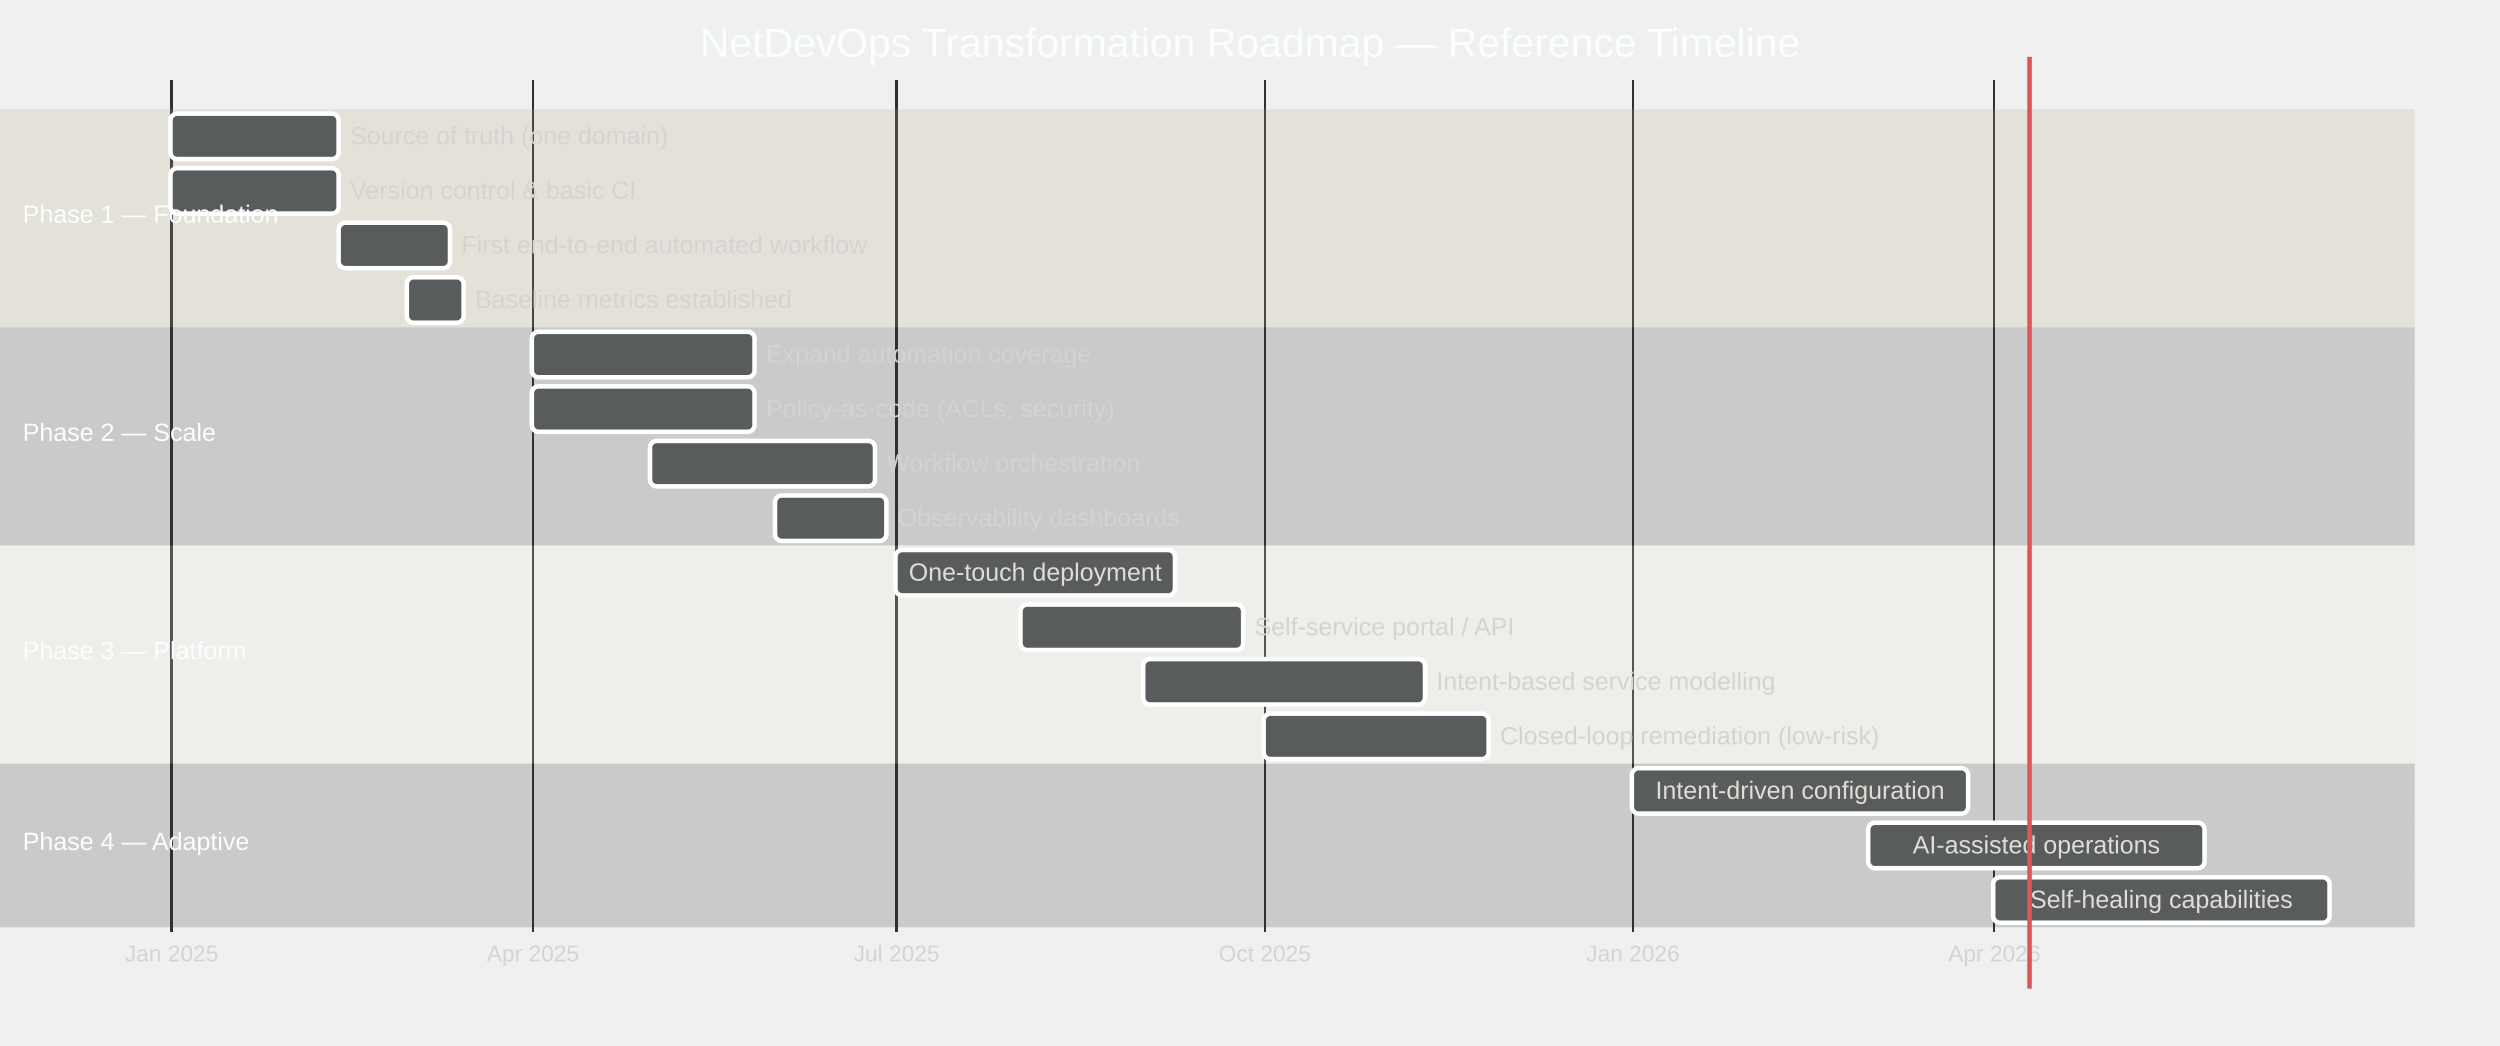
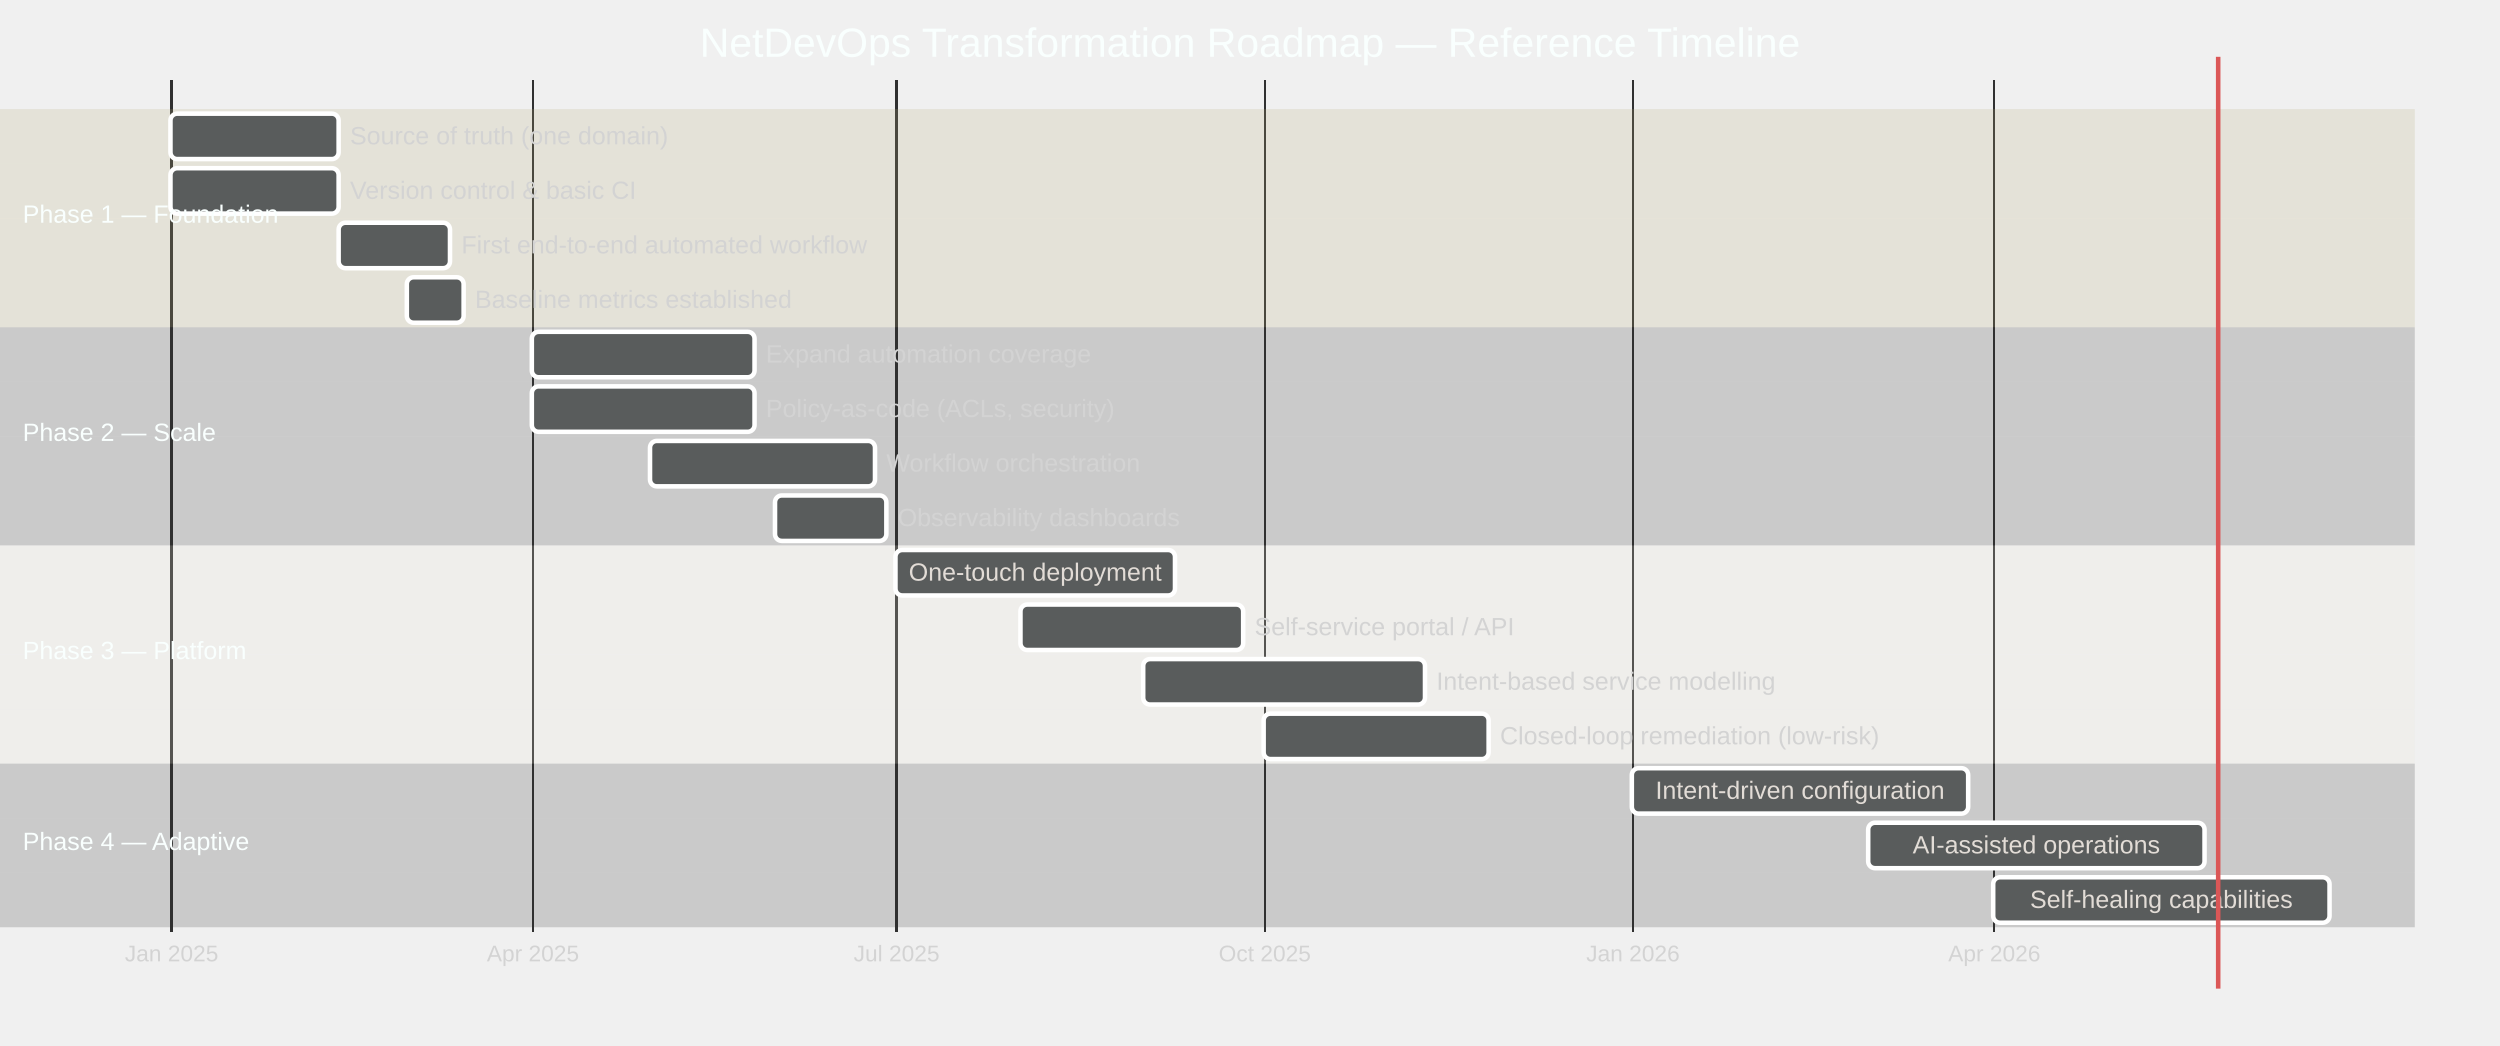
<svg xmlns="http://www.w3.org/2000/svg" id="g1" width="1100" viewBox="0 0 1100 460" height="460" role="graphics-document document" aria-roledescription="gantt">
  <style>#g1{font-family:"trebuchet ms",verdana,arial,sans-serif;font-size:16px;fill:#ccc;}@keyframes edge-animation-frame{from{stroke-dashoffset:0;}}@keyframes dash{to{stroke-dashoffset:0;}}#g1 .edge-animation-slow{stroke-dasharray:9,5!important;stroke-dashoffset:900;animation:dash 50s linear infinite;stroke-linecap:round;}#g1 .edge-animation-fast{stroke-dasharray:9,5!important;stroke-dashoffset:900;animation:dash 20s linear infinite;stroke-linecap:round;}#g1 .error-icon{fill:#a44141;}#g1 .error-text{fill:#ddd;stroke:#ddd;}#g1 .edge-thickness-normal{stroke-width:1px;}#g1 .edge-thickness-thick{stroke-width:3.5px;}#g1 .edge-pattern-solid{stroke-dasharray:0;}#g1 .edge-thickness-invisible{stroke-width:0;fill:none;}#g1 .edge-pattern-dashed{stroke-dasharray:3;}#g1 .edge-pattern-dotted{stroke-dasharray:2;}#g1 .marker{fill:lightgrey;stroke:lightgrey;}#g1 .marker.cross{stroke:lightgrey;}#g1 svg{font-family:"trebuchet ms",verdana,arial,sans-serif;font-size:16px;}#g1 p{margin:0;}#g1 .mermaid-main-font{font-family:"trebuchet ms",verdana,arial,sans-serif;}#g1 .exclude-range{fill:hsl(52.941, 28.814%, 48.431%);}#g1 .section{stroke:none;opacity:0.2;}#g1 .section0{fill:hsl(52.941, 28.814%, 58.431%);}#g1 .section2{fill:#EAE8D9;}#g1 .section1,#g1 .section3{fill:#333;opacity:0.2;}#g1 .sectionTitle0{fill:#F9FFFE;}#g1 .sectionTitle1{fill:#F9FFFE;}#g1 .sectionTitle2{fill:#F9FFFE;}#g1 .sectionTitle3{fill:#F9FFFE;}#g1 .sectionTitle{text-anchor:start;font-family:"trebuchet ms",verdana,arial,sans-serif;}#g1 .grid .tick{stroke:lightgrey;opacity:0.8;shape-rendering:crispEdges;}#g1 .grid .tick text{font-family:"trebuchet ms",verdana,arial,sans-serif;fill:#ccc;}#g1 .grid path{stroke-width:0;}#g1 .today{fill:none;stroke:#DB5757;stroke-width:2px;}#g1 .task{stroke-width:2;}#g1 .taskText{text-anchor:middle;font-family:"trebuchet ms",verdana,arial,sans-serif;}#g1 .taskTextOutsideRight{fill:#2c2c2c;text-anchor:start;font-family:"trebuchet ms",verdana,arial,sans-serif;}#g1 .taskTextOutsideLeft{fill:#2c2c2c;text-anchor:end;}#g1 .task.clickable{cursor:pointer;}#g1 .taskText.clickable{cursor:pointer;fill:#003163!important;font-weight:bold;}#g1 .taskTextOutsideLeft.clickable{cursor:pointer;fill:#003163!important;font-weight:bold;}#g1 .taskTextOutsideRight.clickable{cursor:pointer;fill:#003163!important;font-weight:bold;}#g1 .taskText0,#g1 .taskText1,#g1 .taskText2,#g1 .taskText3{fill:hsl(28.571, 17.355%, 86.275%);}#g1 .task0,#g1 .task1,#g1 .task2,#g1 .task3{fill:hsl(180, 1.587%, 35.353%);stroke:#ffffff;}#g1 .taskTextOutside0,#g1 .taskTextOutside2{fill:lightgrey;}#g1 .taskTextOutside1,#g1 .taskTextOutside3{fill:lightgrey;}#g1 .active0,#g1 .active1,#g1 .active2,#g1 .active3{fill:#81B1DB;stroke:#ffffff;}#g1 .activeText0,#g1 .activeText1,#g1 .activeText2,#g1 .activeText3{fill:#2c2c2c!important;}#g1 .done0,#g1 .done1,#g1 .done2,#g1 .done3{stroke:grey;fill:lightgrey;stroke-width:2;}#g1 .doneText0,#g1 .doneText1,#g1 .doneText2,#g1 .doneText3{fill:#2c2c2c!important;}#g1 .doneText0.taskTextOutsideLeft,#g1 .doneText0.taskTextOutsideRight,#g1 .doneText1.taskTextOutsideLeft,#g1 .doneText1.taskTextOutsideRight,#g1 .doneText2.taskTextOutsideLeft,#g1 .doneText2.taskTextOutsideRight,#g1 .doneText3.taskTextOutsideLeft,#g1 .doneText3.taskTextOutsideRight{fill:lightgrey!important;}#g1 .crit0,#g1 .crit1,#g1 .crit2,#g1 .crit3{stroke:#E83737;fill:#E83737;stroke-width:2;}#g1 .activeCrit0,#g1 .activeCrit1,#g1 .activeCrit2,#g1 .activeCrit3{stroke:#E83737;fill:#81B1DB;stroke-width:2;}#g1 .doneCrit0,#g1 .doneCrit1,#g1 .doneCrit2,#g1 .doneCrit3{stroke:#E83737;fill:lightgrey;stroke-width:2;cursor:pointer;shape-rendering:crispEdges;}#g1 .milestone{transform:rotate(45deg) scale(0.8,0.8);}#g1 .milestoneText{font-style:italic;}#g1 .doneCritText0,#g1 .doneCritText1,#g1 .doneCritText2,#g1 .doneCritText3{fill:#2c2c2c!important;}#g1 .doneCritText0.taskTextOutsideLeft,#g1 .doneCritText0.taskTextOutsideRight,#g1 .doneCritText1.taskTextOutsideLeft,#g1 .doneCritText1.taskTextOutsideRight,#g1 .doneCritText2.taskTextOutsideLeft,#g1 .doneCritText2.taskTextOutsideRight,#g1 .doneCritText3.taskTextOutsideLeft,#g1 .doneCritText3.taskTextOutsideRight{fill:lightgrey!important;}#g1 .vert{stroke:#00BFFF;}#g1 .vertText{font-size:15px;text-anchor:middle;fill:#00BFFF!important;}#g1 .activeCritText0,#g1 .activeCritText1,#g1 .activeCritText2,#g1 .activeCritText3{fill:#2c2c2c!important;}#g1 .titleText{text-anchor:middle;font-size:18px;fill:#F9FFFE;font-family:"trebuchet ms",verdana,arial,sans-serif;}#g1 .node .neo-node{stroke:#ccc;}#g1 [data-look="neo"].node rect,#g1 [data-look="neo"].cluster rect,#g1 [data-look="neo"].node polygon{stroke:url(#g1-gradient);filter:drop-shadow( 1px 2px 2px rgba(185,185,185,1));}#g1 [data-look="neo"].node path{stroke:url(#g1-gradient);stroke-width:1px;}#g1 [data-look="neo"].node .outer-path{filter:drop-shadow( 1px 2px 2px rgba(185,185,185,1));}#g1 [data-look="neo"].node .neo-line path{stroke:#ccc;filter:none;}#g1 [data-look="neo"].node circle{stroke:url(#g1-gradient);filter:drop-shadow( 1px 2px 2px rgba(185,185,185,1));}#g1 [data-look="neo"].node circle .state-start{fill:#000000;}#g1 [data-look="neo"].icon-shape .icon{fill:url(#g1-gradient);filter:drop-shadow( 1px 2px 2px rgba(185,185,185,1));}#g1 [data-look="neo"].icon-shape .icon-neo path{stroke:url(#g1-gradient);filter:drop-shadow( 1px 2px 2px rgba(185,185,185,1));}#g1 :root{--mermaid-font-family:"trebuchet ms",verdana,arial,sans-serif;}</style>
  <g />
  <g class="grid" transform="translate(75, 410)" fill="none" font-size="10" font-family="sans-serif" text-anchor="middle">
    <path class="domain" stroke="currentColor" d="M0.5,-375V0.5H950.5V-375" />
    <g class="tick" opacity="1" transform="translate(0.5,0)">
      <line stroke="currentColor" y2="-375" />
      <text fill="#000" y="3" dy="1em" stroke="none" font-size="10" style="text-anchor: middle;"> Jan 2025</text>
    </g>
    <g class="tick" opacity="1" transform="translate(159.5,0)">
      <line stroke="currentColor" y2="-375" />
      <text fill="#000" y="3" dy="1em" stroke="none" font-size="10" style="text-anchor: middle;"> Apr 2025</text>
    </g>
    <g class="tick" opacity="1" transform="translate(319.5,0)">
      <line stroke="currentColor" y2="-375" />
      <text fill="#000" y="3" dy="1em" stroke="none" font-size="10" style="text-anchor: middle;"> Jul 2025</text>
    </g>
    <g class="tick" opacity="1" transform="translate(481.5,0)">
      <line stroke="currentColor" y2="-375" />
      <text fill="#000" y="3" dy="1em" stroke="none" font-size="10" style="text-anchor: middle;"> Oct 2025</text>
    </g>
    <g class="tick" opacity="1" transform="translate(643.5,0)">
      <line stroke="currentColor" y2="-375" />
      <text fill="#000" y="3" dy="1em" stroke="none" font-size="10" style="text-anchor: middle;"> Jan 2026</text>
    </g>
    <g class="tick" opacity="1" transform="translate(802.5,0)">
      <line stroke="currentColor" y2="-375" />
      <text fill="#000" y="3" dy="1em" stroke="none" font-size="10" style="text-anchor: middle;"> Apr 2026</text>
    </g>
  </g>
  <g>
    <rect x="0" y="48" width="1062.5" height="24" class="section section0" />
    <rect x="0" y="72" width="1062.5" height="24" class="section section0" />
    <rect x="0" y="96" width="1062.5" height="24" class="section section0" />
    <rect x="0" y="120" width="1062.5" height="24" class="section section0" />
    <rect x="0" y="144" width="1062.5" height="24" class="section section1" />
    <rect x="0" y="168" width="1062.5" height="24" class="section section1" />
    <rect x="0" y="192" width="1062.5" height="24" class="section section1" />
    <rect x="0" y="216" width="1062.5" height="24" class="section section1" />
    <rect x="0" y="240" width="1062.5" height="24" class="section section2" />
    <rect x="0" y="264" width="1062.5" height="24" class="section section2" />
    <rect x="0" y="288" width="1062.5" height="24" class="section section2" />
    <rect x="0" y="312" width="1062.5" height="24" class="section section2" />
    <rect x="0" y="336" width="1062.5" height="24" class="section section3" />
    <rect x="0" y="360" width="1062.5" height="24" class="section section3" />
    <rect x="0" y="384" width="1062.5" height="24" class="section section3" />
  </g>
  <g>
    <rect id="g1-p1a" rx="3" ry="3" x="75" y="50" width="74" height="20" transform-origin="112px 60px" class="task task0" />
    <rect id="g1-p1b" rx="3" ry="3" x="75" y="74" width="74" height="20" transform-origin="112px 84px" class="task task0" />
    <rect id="g1-p1c" rx="3" ry="3" x="149" y="98" width="49" height="20" transform-origin="173.5px 108px" class="task task0" />
    <rect id="g1-p1d" rx="3" ry="3" x="179" y="122" width="25" height="20" transform-origin="191.5px 132px" class="task task0" />
    <rect id="g1-p2a" rx="3" ry="3" x="234" y="146" width="98" height="20" transform-origin="283px 156px" class="task task1" />
    <rect id="g1-p2b" rx="3" ry="3" x="234" y="170" width="98" height="20" transform-origin="283px 180px" class="task task1" />
    <rect id="g1-p2c" rx="3" ry="3" x="286" y="194" width="99" height="20" transform-origin="335.5px 204px" class="task task1" />
    <rect id="g1-p2d" rx="3" ry="3" x="341" y="218" width="49" height="20" transform-origin="365.5px 228px" class="task task1" />
    <rect id="g1-p3a" rx="3" ry="3" x="394" y="242" width="123" height="20" transform-origin="455.5px 252px" class="task task2" />
    <rect id="g1-p3b" rx="3" ry="3" x="449" y="266" width="98" height="20" transform-origin="498px 276px" class="task task2" />
    <rect id="g1-p3c" rx="3" ry="3" x="503" y="290" width="124" height="20" transform-origin="565px 300px" class="task task2" />
    <rect id="g1-p3d" rx="3" ry="3" x="556" y="314" width="99" height="20" transform-origin="605.5px 324px" class="task task2" />
    <rect id="g1-p4a" rx="3" ry="3" x="718" y="338" width="148" height="20" transform-origin="792px 348px" class="task task3" />
    <rect id="g1-p4b" rx="3" ry="3" x="822" y="362" width="148" height="20" transform-origin="896px 372px" class="task task3" />
    <rect id="g1-p4c" rx="3" ry="3" x="877" y="386" width="148" height="20" transform-origin="951px 396px" class="task task3" />
    <text id="g1-p1a-text" font-size="11" x="154" y="63.5" class="taskTextOutsideRight taskTextOutside0  width-143.14404296875">Source of truth (one domain)        </text>
    <text id="g1-p1b-text" font-size="11" x="154" y="87.5" class="taskTextOutsideRight taskTextOutside0  width-126.18758392333984">Version control &amp; basic CI          </text>
    <text id="g1-p1c-text" font-size="11" x="203" y="111.5" class="taskTextOutsideRight taskTextOutside0  width-185.18844604492188">First end-to-end automated workflow </text>
    <text id="g1-p1d-text" font-size="11" x="209" y="135.5" class="taskTextOutsideRight taskTextOutside0  width-139.86697387695312">Baseline metrics established        </text>
    <text id="g1-p2a-text" font-size="11" x="337" y="159.5" class="taskTextOutsideRight taskTextOutside1  width-142.65455627441406">Expand automation coverage          </text>
    <text id="g1-p2b-text" font-size="11" x="337" y="183.5" class="taskTextOutsideRight taskTextOutside1  width-151.38433837890625">Policy-as-code (ACLs, security)     </text>
    <text id="g1-p2c-text" font-size="11" x="390" y="207.5" class="taskTextOutsideRight taskTextOutside1  width-115.13257598876953">Workflow orchestration              </text>
    <text id="g1-p2d-text" font-size="11" x="395" y="231.5" class="taskTextOutsideRight taskTextOutside1  width-123.12808227539062">Observability dashboards            </text>
    <text id="g1-p3a-text" font-size="11" x="455.5" y="255.5" class="taskText taskText2  width-112.75296020507812">One-touch deployment                </text>
    <text id="g1-p3b-text" font-size="11" x="552" y="279.5" class="taskTextOutsideRight taskTextOutside2  width-117.7297592163086">Self-service portal / API           </text>
    <text id="g1-p3c-text" font-size="11" x="632" y="303.5" class="taskTextOutsideRight taskTextOutside2  width-151.8602294921875">Intent-based service modelling      </text>
    <text id="g1-p3d-text" font-size="11" x="660" y="327.5" class="taskTextOutsideRight taskTextOutside2  width-170.74757385253906">Closed-loop remediation (low-risk)  </text>
    <text id="g1-p4a-text" font-size="11" x="792" y="351.5" class="taskText taskText3  width-133.55764770507812">Intent-driven configuration         </text>
    <text id="g1-p4b-text" font-size="11" x="896" y="375.5" class="taskText taskText3  width-107.53140258789062">AI-assisted operations              </text>
    <text id="g1-p4c-text" font-size="11" x="951" y="399.5" class="taskText taskText3  width-118.30086517333984">Self-healing capabilities           </text>
  </g>
  <g>
    <text dy="0em" x="10" y="98" font-size="11" class="sectionTitle sectionTitle0">
      <tspan alignment-baseline="central" x="10">Phase 1 — Foundation</tspan>
    </text>
    <text dy="0em" x="10" y="194" font-size="11" class="sectionTitle sectionTitle1">
      <tspan alignment-baseline="central" x="10">Phase 2 — Scale</tspan>
    </text>
    <text dy="0em" x="10" y="290" font-size="11" class="sectionTitle sectionTitle2">
      <tspan alignment-baseline="central" x="10">Phase 3 — Platform</tspan>
    </text>
    <text dy="0em" x="10" y="374" font-size="11" class="sectionTitle sectionTitle3">
      <tspan alignment-baseline="central" x="10">Phase 4 — Adaptive</tspan>
    </text>
  </g>
  <g class="today">
-     <line x1="893" x2="893" y1="25" y2="435" class="today" />
+     <line x1="976" x2="976" y1="25" y2="435" class="today" />
  </g>
  <text x="550" y="25" class="titleText">NetDevOps Transformation Roadmap — Reference Timeline</text>
</svg>
